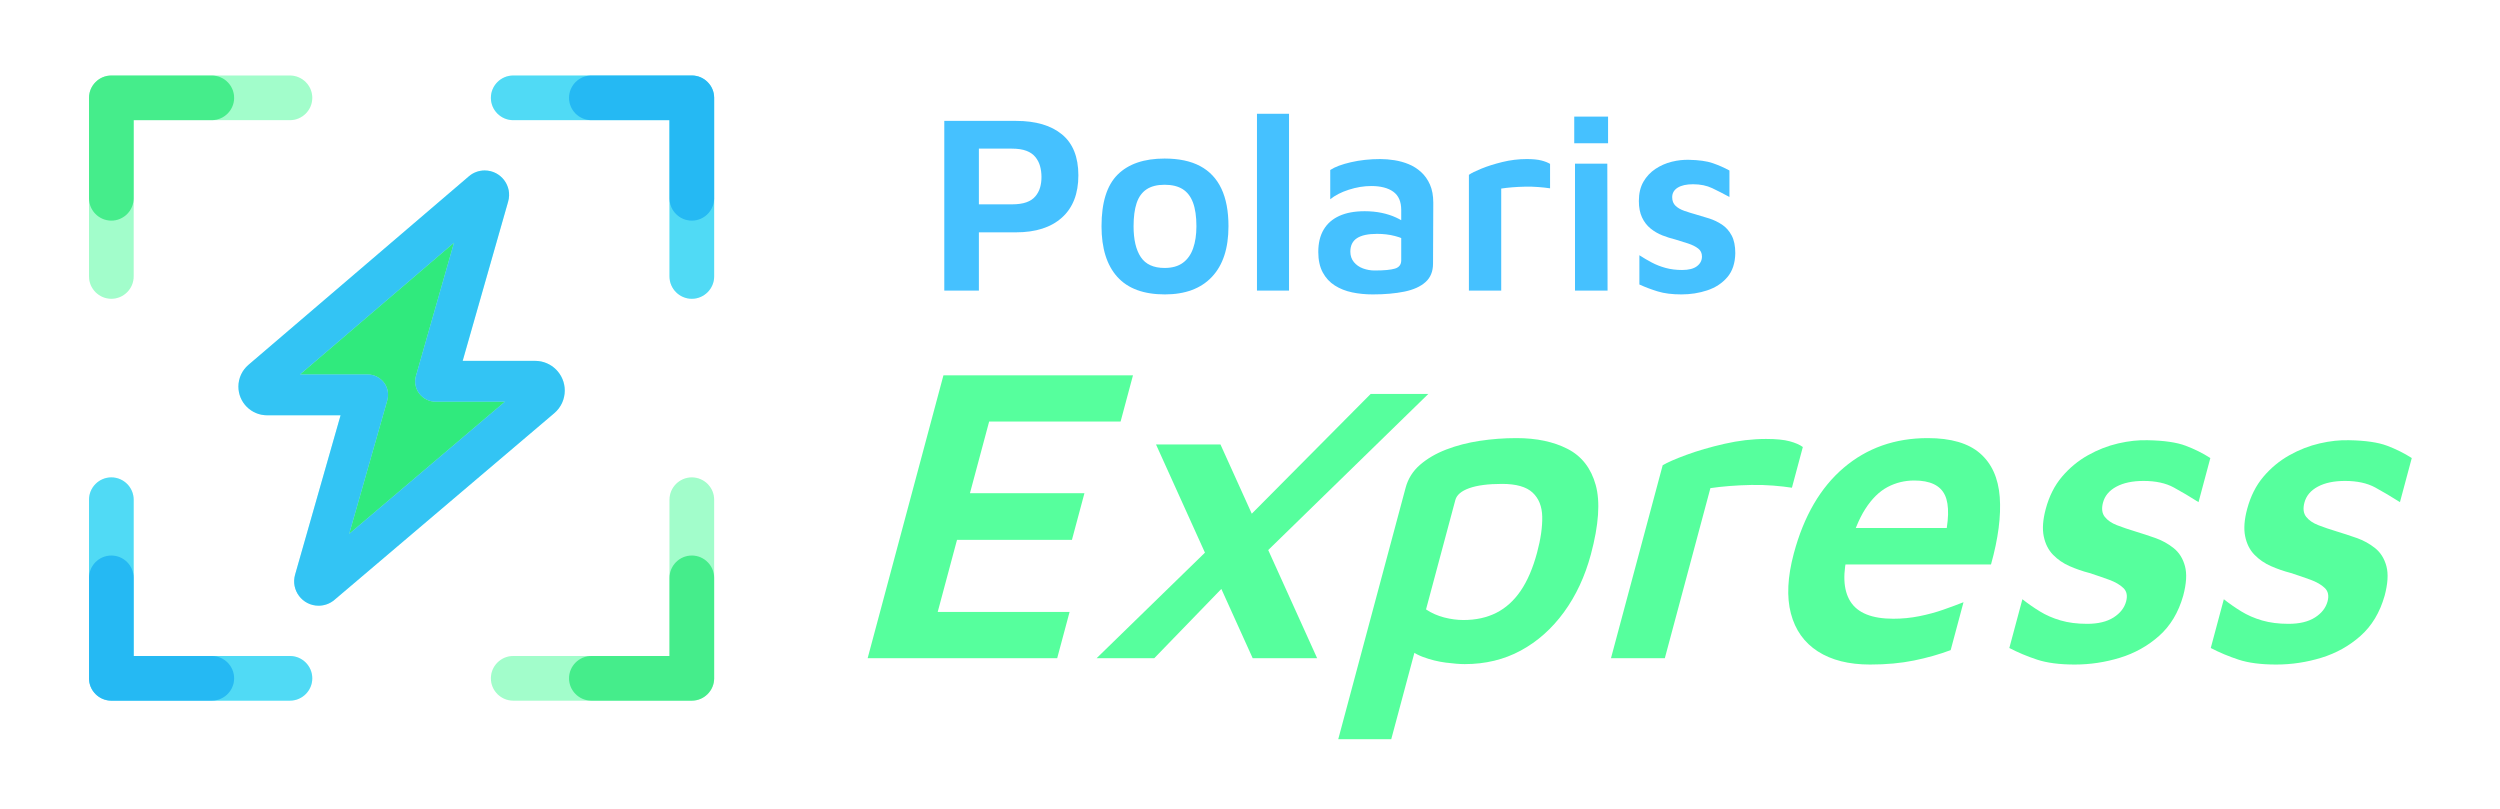
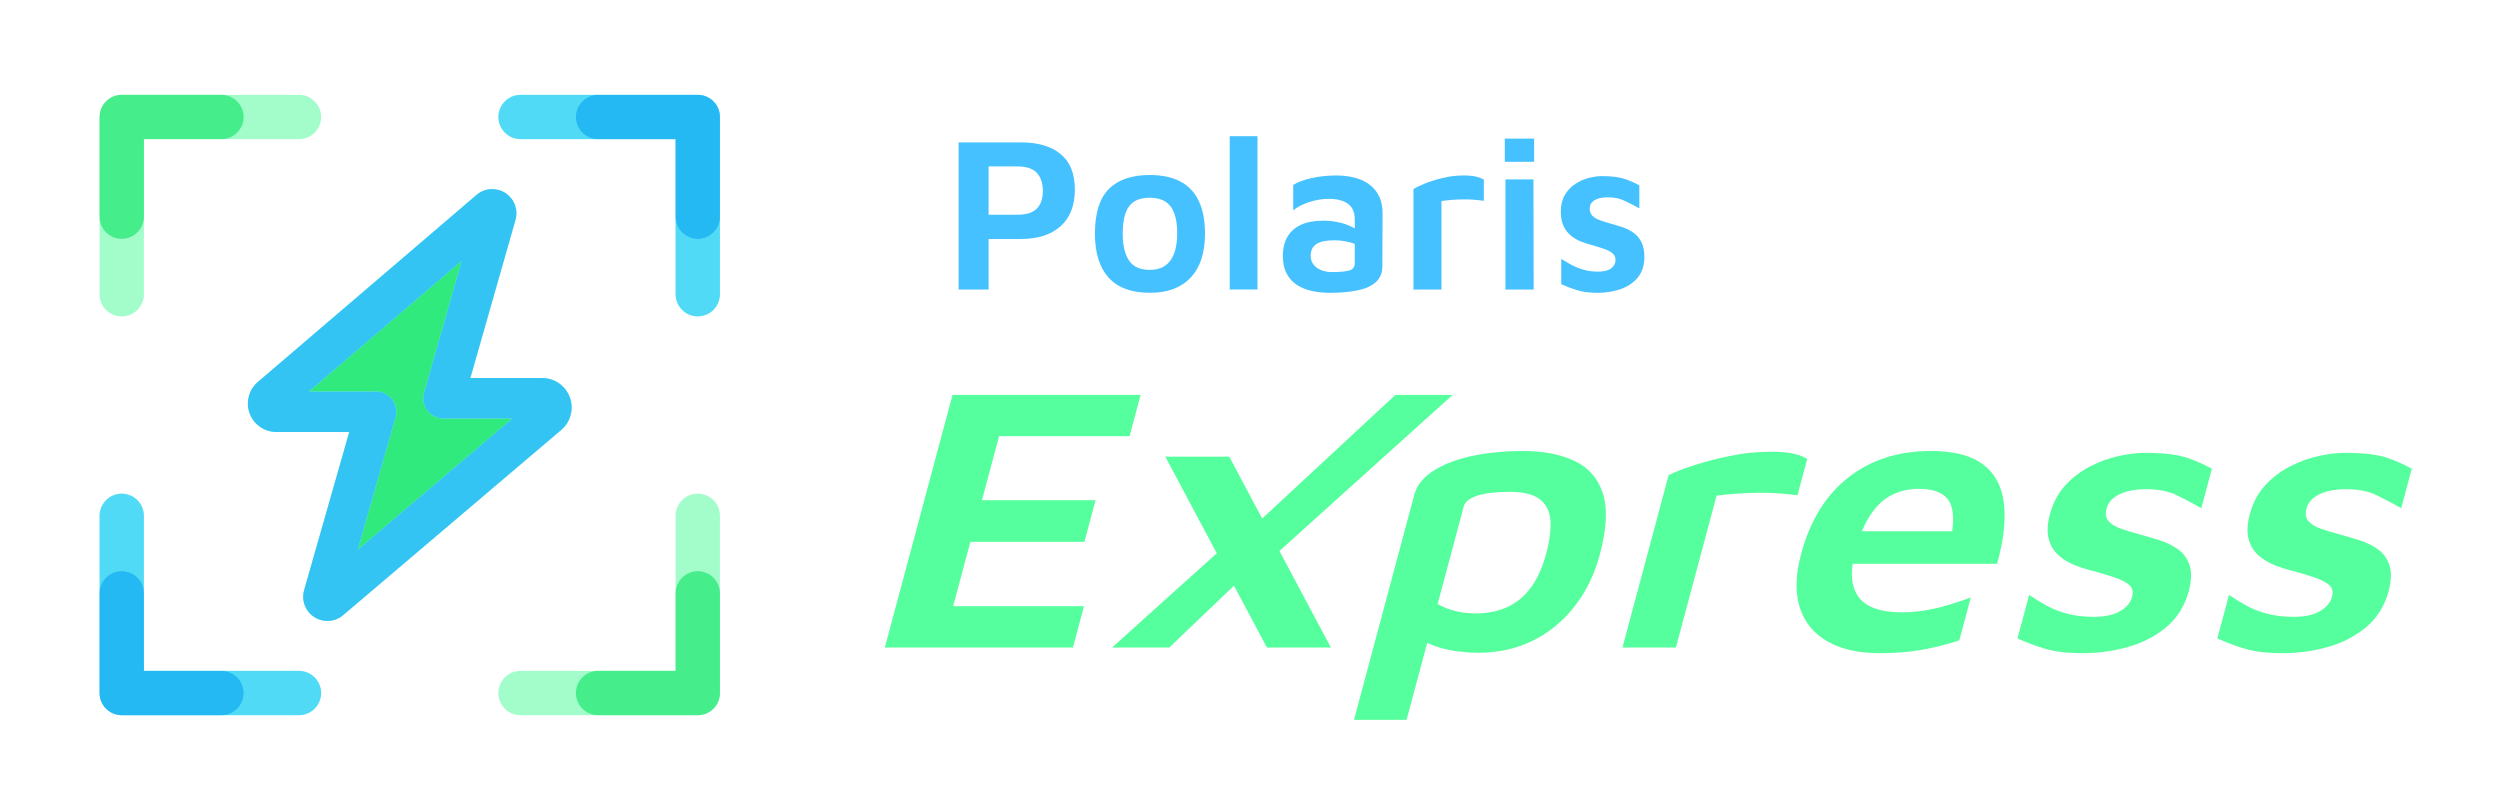
<svg xmlns="http://www.w3.org/2000/svg" width="100%" height="100%" viewBox="0 0 1700 550" version="1.1" xml:space="preserve" style="fill-rule:evenodd;clip-rule:evenodd;stroke-linejoin:round;stroke-miterlimit:2;">
  <g>
    <g>
      <g>
        <g id="Final-Edges">
          <g id="Full-Trans-Semi">
            <g>
-               <path d="M60.53,339.802c0,-8.35 6.832,-15.182 15.182,-15.182c8.35,-0 15.182,6.832 15.182,15.182l-0,106.272l106.272,0c8.35,0 15.182,6.832 15.182,15.182c0,8.35 -6.832,15.182 -15.182,15.182l-121.454,-0c-8.35,-0 -15.182,-6.832 -15.182,-15.182l0,-121.454Z" style="fill:#80fff7;" />
-               <path d="M470.438,51.348c8.35,0 15.182,6.832 15.182,15.182l-0,121.454c-0,8.35 -6.832,15.182 -15.182,15.182c-8.35,-0 -15.182,-6.832 -15.182,-15.182l0,-106.272l-106.272,-0c-8.35,-0 -15.182,-6.832 -15.182,-15.182c0,-8.35 6.832,-15.182 15.182,-15.182l121.454,0Z" style="fill:#80fff7;" />
+               <path d="M67.715,350.738c-0,-8.286 6.779,-15.066 15.065,-15.066c8.286,0 15.066,6.78 15.066,15.066l-0,105.459l105.459,-0c8.286,-0 15.065,6.779 15.065,15.065c0,8.286 -6.779,15.066 -15.065,15.066l-120.525,-0c-8.286,-0 -15.065,-6.78 -15.065,-15.066l-0,-120.524Z" style="fill:#80fff7;" />
+               <path d="M474.485,64.492c8.286,-0 15.066,6.779 15.066,15.065l-0,120.525c-0,8.286 -6.78,15.065 -15.066,15.065c-8.286,0 -15.065,-6.779 -15.065,-15.065l-0,-105.459l-105.459,-0c-8.286,-0 -15.066,-6.78 -15.066,-15.066c0,-8.286 6.78,-15.065 15.066,-15.065l120.524,-0Z" style="fill:#80fff7;" />
            </g>
            <g>
-               <path d="M455.256,339.802c0,-8.35 6.832,-15.182 15.182,-15.182c8.35,-0 15.182,6.832 15.182,15.182l-0,121.454c-0,8.35 -6.832,15.182 -15.182,15.182l-121.454,-0c-8.35,-0 -15.182,-6.832 -15.182,-15.182c0,-8.35 6.832,-15.182 15.182,-15.182l106.272,0l0,-106.272Z" style="fill:#ddffeb;" />
-               <path d="M197.166,51.348c8.35,0 15.182,6.832 15.182,15.182c0,8.35 -6.832,15.182 -15.182,15.182l-106.272,-0l-0,106.272c-0,8.35 -6.832,15.182 -15.182,15.182c-8.35,-0 -15.182,-6.832 -15.182,-15.182l0,-121.454c0,-8.35 6.832,-15.182 15.182,-15.182l121.454,0Z" style="fill:#ddffeb;" />
+               <path d="M459.42,350.738c-0,-8.286 6.779,-15.066 15.065,-15.066c8.286,0 15.066,6.78 15.066,15.066l-0,120.524c-0,8.286 -6.78,15.066 -15.066,15.066l-120.524,-0c-8.286,-0 -15.066,-6.78 -15.066,-15.066c0,-8.286 6.78,-15.065 15.066,-15.065l105.459,-0l-0,-105.459Z" style="fill:#ddffeb;" />
+               <path d="M203.305,64.492c8.286,-0 15.065,6.779 15.065,15.065c0,8.286 -6.779,15.066 -15.065,15.066l-105.459,-0l-0,105.459c-0,8.286 -6.78,15.065 -15.066,15.065c-8.286,0 -15.065,-6.779 -15.065,-15.065l-0,-120.525c-0,-8.286 6.779,-15.065 15.065,-15.065l120.525,-0Z" style="fill:#ddffeb;" />
            </g>
          </g>
        </g>
        <g>
-           <path d="M203.972,254.644l46.011,0c4.335,0 8.439,2.024 11.098,5.492c2.659,3.468 3.468,7.976 2.254,12.138l-25.895,90.75l105.894,-89.883l-47.109,0c-4.335,0 -8.439,-2.023 -11.098,-5.491c-2.659,-3.468 -3.468,-7.977 -2.254,-12.138l25.837,-90.461l-104.738,89.593Z" style="fill:#ddffeb;fill-rule:nonzero;" />
-           <path d="M329.577,115.919c11.04,-0 19.017,10.577 15.953,21.155l-30.924,108.322l49.248,0c11.156,0 20.173,9.017 20.173,20.173c-0,5.954 -2.601,11.561 -7.11,15.376l-149.535,126.992c-3.005,2.543 -6.82,3.93 -10.751,3.93c-11.04,0 -19.017,-10.578 -15.953,-21.156l30.924,-108.321l-49.941,-0c-10.81,-0 -19.538,-8.729 -19.538,-19.48c0,-5.722 2.486,-11.098 6.821,-14.797l149.882,-128.206c3.005,-2.601 6.82,-3.988 10.751,-3.988Zm-20.867,49.132l-104.738,89.593l46.011,0c4.335,0 8.439,2.024 11.098,5.492c2.659,3.468 3.468,7.976 2.254,12.138l-25.895,90.75l105.894,-89.883l-47.109,0c-4.335,0 -8.439,-2.023 -11.098,-5.491c-2.659,-3.468 -3.468,-7.977 -2.254,-12.138l25.837,-90.461Z" style="fill:#80fff7;fill-rule:nonzero;" />
+           <path d="M210.059,266.232l45.658,0c4.302,0 8.375,2.008 11.014,5.449c2.638,3.442 3.441,7.916 2.237,12.046l-25.698,90.055l105.084,-89.195l-46.749,0c-4.302,0 -8.374,-2.007 -11.013,-5.449c-2.638,-3.441 -3.441,-7.916 -2.237,-12.046l25.64,-89.768l-103.936,88.908Z" style="fill:#ddffeb;fill-rule:nonzero;" />
+           <path d="M334.702,128.568c10.956,-0 18.872,10.497 15.832,20.994l-30.688,107.492l48.871,0c11.07,0 20.018,8.949 20.018,20.019c0,5.908 -2.581,11.472 -7.055,15.258l-148.39,126.02c-2.983,2.524 -6.769,3.9 -10.669,3.9c-10.956,0 -18.872,-10.496 -15.832,-20.993l30.688,-107.493l-49.559,-0c-10.726,-0 -19.388,-8.661 -19.388,-19.33c0,-5.679 2.467,-11.014 6.769,-14.685l148.734,-127.224c2.983,-2.581 6.769,-3.958 10.669,-3.958Zm-20.707,48.756l-103.936,88.908l45.658,0c4.302,0 8.375,2.008 11.014,5.449c2.638,3.442 3.441,7.916 2.237,12.046l-25.698,90.055l105.084,-89.195l-46.749,0c-4.302,0 -8.374,-2.007 -11.013,-5.449c-2.638,-3.441 -3.441,-7.916 -2.237,-12.046l25.64,-89.768Z" style="fill:#80fff7;fill-rule:nonzero;" />
        </g>
      </g>
      <g>
        <g id="Final-Edges1" opacity="0.75">
          <g id="Full-Trans-Semi1" opacity="0.5">
            <g>
-               <path d="M60.53,339.802c0,-8.35 6.832,-15.182 15.182,-15.182c8.35,-0 15.182,6.832 15.182,15.182l-0,106.272l106.272,0c8.35,0 15.182,6.832 15.182,15.182c0,8.35 -6.832,15.182 -15.182,15.182l-121.454,-0c-8.35,-0 -15.182,-6.832 -15.182,-15.182l0,-121.454Z" style="fill:#009df1;" />
-               <path d="M470.438,51.348c8.35,0 15.182,6.832 15.182,15.182l-0,121.454c-0,8.35 -6.832,15.182 -15.182,15.182c-8.35,-0 -15.182,-6.832 -15.182,-15.182l0,-106.272l-106.272,-0c-8.35,-0 -15.182,-6.832 -15.182,-15.182c0,-8.35 6.832,-15.182 15.182,-15.182l121.454,0Z" style="fill:#009df1;" />
+               <path d="M67.715,350.738c-0,-8.286 6.779,-15.066 15.065,-15.066c8.286,0 15.066,6.78 15.066,15.066l-0,105.459l105.459,-0c8.286,-0 15.065,6.779 15.065,15.065c0,8.286 -6.779,15.066 -15.065,15.066l-120.525,-0c-8.286,-0 -15.065,-6.78 -15.065,-15.066l-0,-120.524Z" style="fill:#009df1;" />
+               <path d="M474.485,64.492c8.286,-0 15.066,6.779 15.066,15.065l-0,120.525c-0,8.286 -6.78,15.065 -15.066,15.065c-8.286,0 -15.065,-6.779 -15.065,-15.065l-0,-105.459l-105.459,-0c-8.286,-0 -15.066,-6.78 -15.066,-15.066c0,-8.286 6.78,-15.065 15.066,-15.065l120.524,-0Z" style="fill:#009df1;" />
            </g>
            <g opacity="0.8">
-               <path d="M455.256,339.802c0,-8.35 6.832,-15.182 15.182,-15.182c8.35,-0 15.182,6.832 15.182,15.182l-0,121.454c-0,8.35 -6.832,15.182 -15.182,15.182l-121.454,-0c-8.35,-0 -15.182,-6.832 -15.182,-15.182c0,-8.35 6.832,-15.182 15.182,-15.182l106.272,0l0,-106.272Z" style="fill:#19f780;" />
-               <path d="M197.166,51.348c8.35,0 15.182,6.832 15.182,15.182c0,8.35 -6.832,15.182 -15.182,15.182l-106.272,-0l-0,106.272c-0,8.35 -6.832,15.182 -15.182,15.182c-8.35,-0 -15.182,-6.832 -15.182,-15.182l0,-121.454c0,-8.35 6.832,-15.182 15.182,-15.182l121.454,0Z" style="fill:#19f780;" />
+               <path d="M459.42,350.738c-0,-8.286 6.779,-15.066 15.065,-15.066c8.286,0 15.066,6.78 15.066,15.066l-0,120.524c-0,8.286 -6.78,15.066 -15.066,15.066l-120.524,-0c-8.286,-0 -15.066,-6.78 -15.066,-15.066c0,-8.286 6.78,-15.065 15.066,-15.065l105.459,-0l-0,-105.459Z" style="fill:#19f780;" />
+               <path d="M203.305,64.492c8.286,-0 15.065,6.779 15.065,15.065c0,8.286 -6.779,15.066 -15.065,15.066l-105.459,-0l-0,105.459c-0,8.286 -6.78,15.065 -15.066,15.065c-8.286,0 -15.065,-6.779 -15.065,-15.065l-0,-120.525c-0,-8.286 6.779,-15.065 15.065,-15.065l120.525,-0Z" style="fill:#19f780;" />
            </g>
          </g>
          <g id="Mini-Opaque-Semi" opacity="0.9">
            <g>
-               <path d="M60.53,392.938c0,-8.35 6.832,-15.182 15.182,-15.182c8.35,0 15.182,6.832 15.182,15.182l-0,53.136l53.136,0c8.35,0 15.182,6.832 15.182,15.182c-0,8.35 -6.832,15.182 -15.182,15.182l-68.318,-0c-8.35,-0 -15.182,-6.832 -15.182,-15.182l0,-68.318Z" style="fill:#009df1;" />
-               <path d="M470.438,51.348c8.35,0 15.182,6.832 15.182,15.182l-0,68.318c-0,8.35 -6.832,15.182 -15.182,15.182c-8.35,-0 -15.182,-6.832 -15.182,-15.182l0,-53.136l-53.136,-0c-8.35,-0 -15.182,-6.832 -15.182,-15.182c0,-8.35 6.832,-15.182 15.182,-15.182l68.318,0Z" style="fill:#009df1;" />
+               <path d="M67.715,403.467c-0,-8.286 6.779,-15.065 15.065,-15.065c8.286,-0 15.066,6.779 15.066,15.065l-0,52.73l52.729,-0c8.286,-0 15.066,6.779 15.066,15.065c-0,8.286 -6.78,15.066 -15.066,15.066l-67.795,-0c-8.286,-0 -15.065,-6.78 -15.065,-15.066l-0,-67.795Z" style="fill:#009df1;" />
+               <path d="M474.485,64.492c8.286,-0 15.066,6.779 15.066,15.065l-0,67.795c-0,8.286 -6.78,15.066 -15.066,15.066c-8.286,-0 -15.065,-6.78 -15.065,-15.066l-0,-52.729l-52.73,-0c-8.286,-0 -15.065,-6.78 -15.065,-15.066c-0,-8.286 6.779,-15.065 15.065,-15.065l67.795,-0Z" style="fill:#009df1;" />
            </g>
            <g>
-               <path d="M455.256,392.938c0,-8.35 6.832,-15.182 15.182,-15.182c8.35,0 15.182,6.832 15.182,15.182l-0,68.318c-0,8.35 -6.832,15.182 -15.182,15.182l-68.318,-0c-8.35,-0 -15.182,-6.832 -15.182,-15.182c0,-8.35 6.832,-15.182 15.182,-15.182l53.136,0l0,-53.136Z" style="fill:#05e462;" />
-               <path d="M144.03,51.348c8.35,0 15.182,6.832 15.182,15.182c-0,8.35 -6.832,15.182 -15.182,15.182l-53.136,-0l-0,53.136c-0,8.35 -6.832,15.182 -15.182,15.182c-8.35,-0 -15.182,-6.832 -15.182,-15.182l0,-68.318c0,-8.35 6.832,-15.182 15.182,-15.182l68.318,0Z" style="fill:#05e462;" />
+               <path d="M459.42,403.467c-0,-8.286 6.779,-15.065 15.065,-15.065c8.286,-0 15.066,6.779 15.066,15.065l-0,67.795c-0,8.286 -6.78,15.066 -15.066,15.066l-67.795,-0c-8.286,-0 -15.065,-6.78 -15.065,-15.066c-0,-8.286 6.779,-15.065 15.065,-15.065l52.73,-0l-0,-52.73Z" style="fill:#05e462;" />
+               <path d="M150.575,64.492c8.286,-0 15.066,6.779 15.066,15.065c-0,8.286 -6.78,15.066 -15.066,15.066l-52.729,-0l-0,52.729c-0,8.286 -6.78,15.066 -15.066,15.066c-8.286,-0 -15.065,-6.78 -15.065,-15.066l-0,-67.795c-0,-8.286 6.779,-15.065 15.065,-15.065l67.795,-0Z" style="fill:#05e462;" />
            </g>
          </g>
        </g>
        <g>
-           <path d="M203.972,254.644l46.011,0c4.335,0 8.439,2.024 11.098,5.492c2.659,3.468 3.468,7.976 2.254,12.138l-25.895,90.75l105.894,-89.883l-47.109,0c-4.335,0 -8.439,-2.023 -11.098,-5.491c-2.659,-3.468 -3.468,-7.977 -2.254,-12.138l25.837,-90.461l-104.738,89.593Z" style="fill:#05e462;fill-opacity:0.8;fill-rule:nonzero;" />
-           <path d="M329.577,115.919c11.04,-0 19.017,10.577 15.953,21.155l-30.924,108.322l49.248,0c11.156,0 20.173,9.017 20.173,20.173c-0,5.954 -2.601,11.561 -7.11,15.376l-149.535,126.992c-3.005,2.543 -6.82,3.93 -10.751,3.93c-11.04,0 -19.017,-10.578 -15.953,-21.156l30.924,-108.321l-49.941,-0c-10.81,-0 -19.538,-8.729 -19.538,-19.48c0,-5.722 2.486,-11.098 6.821,-14.797l149.882,-128.206c3.005,-2.601 6.82,-3.988 10.751,-3.988Zm-20.867,49.132l-104.738,89.593l46.011,0c4.335,0 8.439,2.024 11.098,5.492c2.659,3.468 3.468,7.976 2.254,12.138l-25.895,90.75l105.894,-89.883l-47.109,0c-4.335,0 -8.439,-2.023 -11.098,-5.491c-2.659,-3.468 -3.468,-7.977 -2.254,-12.138l25.837,-90.461Z" style="fill:#009df1;fill-opacity:0.6;fill-rule:nonzero;" />
+           <path d="M210.059,266.232l45.658,0c4.302,0 8.375,2.008 11.014,5.449c2.638,3.442 3.441,7.916 2.237,12.046l-25.698,90.055l105.084,-89.195l-46.749,0c-4.302,0 -8.374,-2.007 -11.013,-5.449c-2.638,-3.441 -3.441,-7.916 -2.237,-12.046l25.64,-89.768l-103.936,88.908Z" style="fill:#05e462;fill-opacity:0.8;fill-rule:nonzero;" />
+           <path d="M334.702,128.568c10.956,-0 18.872,10.497 15.832,20.994l-30.688,107.492l48.871,0c11.07,0 20.018,8.949 20.018,20.019c0,5.908 -2.581,11.472 -7.055,15.258l-148.39,126.02c-2.983,2.524 -6.769,3.9 -10.669,3.9c-10.956,0 -18.872,-10.496 -15.832,-20.993l30.688,-107.493l-49.559,-0c-10.726,-0 -19.388,-8.661 -19.388,-19.33c0,-5.679 2.467,-11.014 6.769,-14.685l148.734,-127.224c2.983,-2.581 6.769,-3.958 10.669,-3.958Zm-20.707,48.756l-103.936,88.908l45.658,0c4.302,0 8.375,2.008 11.014,5.449c2.638,3.442 3.441,7.916 2.237,12.046l-25.698,90.055l105.084,-89.195l-46.749,0c-4.302,0 -8.374,-2.007 -11.013,-5.449c-2.638,-3.441 -3.441,-7.916 -2.237,-12.046l25.64,-89.768Z" style="fill:#009df1;fill-opacity:0.6;fill-rule:nonzero;" />
        </g>
      </g>
    </g>
    <g id="Final-Text" opacity="0.9">
      <g>
-         <path d="M590,447.561l51.534,-192.326l128.89,0l-8.422,31.43l-89.387,-0l-13.057,48.73l77.853,0l-8.499,31.718l-78.141,0l-13.135,49.019l89.676,-0l-8.422,31.429l-128.89,0Z" style="fill:#44ff92;fill-rule:nonzero;" />
-         <path d="M842.724,387.874l-57.803,59.687l-39.215,0l85.842,-83.62l11.176,23.933Zm52.922,59.687l-43.829,0l-65.729,-145.326l43.828,0l65.73,145.326Zm-58.099,-84.485l94.509,-95.207l39.215,-0l-123.068,120.005l-10.656,-24.798Z" style="fill:#44ff92;fill-rule:nonzero;" />
-         <path d="M996.061,451.598c-3.268,0 -7.551,-0.336 -12.849,-1.009c-5.298,-0.673 -10.525,-1.97 -15.681,-3.893c-5.156,-1.922 -9.263,-4.709 -12.321,-8.362l11.242,-11.822l-20.397,76.123l-36.044,0l45.817,-170.988c1.648,-6.152 4.913,-11.342 9.795,-15.571c4.881,-4.229 10.806,-7.689 17.775,-10.38c6.969,-2.692 14.561,-4.662 22.777,-5.912c8.216,-1.249 16.554,-1.874 25.012,-1.874c13.648,0 25.246,2.451 34.793,7.353c9.548,4.902 15.913,13.072 19.096,24.509c3.183,11.438 2.096,27.153 -3.261,47.145c-4.018,14.994 -10.128,28.113 -18.332,39.359c-8.203,11.245 -17.983,19.944 -29.339,26.095c-11.356,6.151 -24.05,9.227 -38.083,9.227Zm-0.903,-29.988c8.458,0 15.912,-1.634 22.363,-4.902c6.45,-3.268 11.97,-8.266 16.56,-14.994c4.59,-6.728 8.302,-15.378 11.135,-25.951c2.472,-9.227 3.639,-17.348 3.501,-24.365c-0.139,-7.016 -2.323,-12.495 -6.553,-16.435c-4.231,-3.941 -11.152,-5.911 -20.763,-5.911c-9.42,-0 -16.838,0.961 -22.255,2.883c-5.417,1.922 -8.589,4.613 -9.516,8.074l-19.933,74.393c3.751,2.499 7.876,4.325 12.372,5.478c4.497,1.154 8.86,1.73 13.089,1.73Z" style="fill:#44ff92;fill-rule:nonzero;" />
-         <path d="M1095.47,447.561l35.154,-131.197c3.206,-1.922 8.595,-4.277 16.166,-7.064c7.571,-2.787 16.17,-5.286 25.797,-7.497c9.627,-2.211 19.054,-3.316 28.281,-3.316c6.921,-0 12.306,0.529 16.155,1.586c3.85,1.057 6.818,2.355 8.905,3.892l-7.417,27.682c-3.69,-0.577 -7.935,-1.058 -12.733,-1.442c-4.799,-0.385 -9.759,-0.529 -14.878,-0.433c-5.12,0.096 -10.087,0.337 -14.899,0.721c-4.813,0.385 -9.123,0.865 -12.93,1.442l-30.982,115.626l-36.619,0Z" style="fill:#44ff92;fill-rule:nonzero;" />
-         <path d="M1271.64,451.886c-14.417,0 -26.258,-2.979 -35.522,-8.938c-9.265,-5.959 -15.37,-14.562 -18.316,-25.807c-2.946,-11.246 -2.281,-24.846 1.994,-40.801c6.799,-25.374 18.105,-44.79 33.917,-58.246c15.812,-13.456 34.868,-20.184 57.166,-20.184c15.763,0 27.619,3.46 35.569,10.381c7.949,6.92 12.409,16.82 13.379,29.699c0.971,12.88 -1.01,28.162 -5.941,45.847l-112.454,0l4.049,-24.798l85.927,0l-9.702,10.381c3.685,-15.186 3.965,-26.095 0.84,-32.727c-3.125,-6.632 -10.07,-9.948 -20.835,-9.948c-6.535,-0 -12.605,1.49 -18.21,4.469c-5.604,2.98 -10.63,7.93 -15.08,14.85c-4.449,6.92 -8.296,16.436 -11.541,28.546c-4.018,14.994 -3.575,26.432 1.33,34.313c4.905,7.881 14.662,11.822 29.271,11.822c5.959,0 11.833,-0.577 17.62,-1.73c5.788,-1.153 11.281,-2.643 16.48,-4.469c5.199,-1.826 9.735,-3.508 13.607,-5.046l-8.731,32.583c-7.693,2.883 -16.013,5.238 -24.96,7.064c-8.948,1.826 -18.9,2.739 -29.857,2.739Z" style="fill:#44ff92;fill-rule:nonzero;" />
-         <path d="M1410.91,451.886c-10.38,0 -18.926,-1.105 -25.639,-3.316c-6.712,-2.21 -13.02,-4.853 -18.924,-7.929l8.885,-33.16c3.649,2.884 7.576,5.623 11.783,8.218c4.206,2.595 8.939,4.662 14.197,6.2c5.259,1.537 11.253,2.306 17.981,2.306c7.497,0 13.506,-1.441 18.027,-4.325c4.521,-2.883 7.374,-6.536 8.558,-10.957c1.031,-3.845 0.4,-6.872 -1.891,-9.083c-2.291,-2.21 -5.537,-4.085 -9.739,-5.623c-4.201,-1.537 -8.691,-3.075 -13.469,-4.613c-4.497,-1.153 -8.939,-2.691 -13.325,-4.614c-4.387,-1.922 -8.161,-4.517 -11.322,-7.785c-3.162,-3.268 -5.261,-7.449 -6.299,-12.543c-1.038,-5.094 -0.578,-11.293 1.379,-18.598c2.318,-8.65 6.005,-15.955 11.062,-21.914c5.057,-5.959 10.923,-10.813 17.598,-14.562c6.675,-3.748 13.548,-6.439 20.618,-8.073c7.069,-1.634 13.75,-2.355 20.042,-2.163c11.098,0.192 19.702,1.442 25.812,3.748c6.11,2.307 11.707,5.095 16.79,8.362l-8.035,29.988c-5.749,-3.652 -11.349,-6.968 -16.798,-9.948c-5.449,-2.979 -12.306,-4.469 -20.572,-4.469c-7.497,0 -13.66,1.298 -18.488,3.893c-4.829,2.595 -7.861,6.199 -9.097,10.813c-1.082,4.037 -0.695,7.256 1.16,9.659c1.855,2.403 4.656,4.325 8.403,5.767c3.747,1.442 7.842,2.836 12.288,4.181c4.445,1.346 8.996,2.836 13.652,4.469c4.656,1.634 8.844,3.941 12.563,6.921c3.719,2.979 6.277,7.064 7.673,12.254c1.397,5.191 0.988,11.919 -1.227,20.185c-3.231,11.341 -8.693,20.424 -16.384,27.248c-7.692,6.824 -16.563,11.774 -26.614,14.85c-10.051,3.076 -20.267,4.613 -30.648,4.613Z" style="fill:#44ff92;fill-rule:nonzero;" />
-         <path d="M1547.88,451.886c-10.38,0 -18.927,-1.105 -25.639,-3.316c-6.712,-2.21 -13.02,-4.853 -18.924,-7.929l8.885,-33.16c3.648,2.884 7.576,5.623 11.782,8.218c4.207,2.595 8.94,4.662 14.198,6.2c5.259,1.537 11.252,2.306 17.98,2.306c7.497,0 13.506,-1.441 18.028,-4.325c4.521,-2.883 7.374,-6.536 8.558,-10.957c1.03,-3.845 0.4,-6.872 -1.891,-9.083c-2.291,-2.21 -5.538,-4.085 -9.739,-5.623c-4.201,-1.537 -8.691,-3.075 -13.469,-4.613c-4.497,-1.153 -8.939,-2.691 -13.326,-4.614c-4.386,-1.922 -8.16,-4.517 -11.322,-7.785c-3.161,-3.268 -5.26,-7.449 -6.298,-12.543c-1.038,-5.094 -0.579,-11.293 1.379,-18.598c2.318,-8.65 6.005,-15.955 11.062,-21.914c5.057,-5.959 10.923,-10.813 17.598,-14.562c6.675,-3.748 13.548,-6.439 20.617,-8.073c7.07,-1.634 13.751,-2.355 20.043,-2.163c11.098,0.192 19.702,1.442 25.812,3.748c6.11,2.307 11.707,5.095 16.79,8.362l-8.035,29.988c-5.75,-3.652 -11.349,-6.968 -16.798,-9.948c-5.449,-2.979 -12.307,-4.469 -20.572,-4.469c-7.497,0 -13.66,1.298 -18.488,3.893c-4.829,2.595 -7.861,6.199 -9.097,10.813c-1.082,4.037 -0.695,7.256 1.16,9.659c1.855,2.403 4.656,4.325 8.403,5.767c3.746,1.442 7.842,2.836 12.288,4.181c4.445,1.346 8.995,2.836 13.652,4.469c4.656,1.634 8.844,3.941 12.563,6.921c3.719,2.979 6.277,7.064 7.673,12.254c1.397,5.191 0.988,11.919 -1.227,20.185c-3.231,11.341 -8.693,20.424 -16.384,27.248c-7.692,6.824 -16.563,11.774 -26.614,14.85c-10.051,3.076 -20.267,4.613 -30.648,4.613Z" style="fill:#44ff92;fill-rule:nonzero;" />
+         <path d="M601.687,440.306l46.024,-171.763l127.9,-0l-7.521,28.069l-88.7,-0l-11.662,43.52l77.255,0l-7.59,28.327l-77.541,-0l-11.73,43.778l88.986,-0l-7.521,28.069l-127.9,-0Z" style="fill:#44ff92;fill-rule:nonzero;" />
+         <path d="M850.883,387l-55.772,53.306l-38.914,-0l82.959,-74.68l11.727,21.374Zm54.101,53.306l-43.491,-0l-69.089,-129.788l43.492,-0l69.088,129.788Zm-59.899,-75.452l103.773,-96.311l38.913,-0l-131.452,118.457l-11.234,-22.146Z" style="fill:#44ff92;fill-rule:nonzero;" />
+         <path d="M1004.74,443.911c-3.243,0 -7.502,-0.3 -12.778,-0.901c-5.275,-0.601 -10.497,-1.76 -15.664,-3.477c-5.167,-1.716 -9.316,-4.206 -12.448,-7.468l10.84,-10.558l-18.216,67.985l-35.766,-0l40.918,-152.708c1.472,-5.493 4.574,-10.129 9.305,-13.905c4.732,-3.777 10.52,-6.868 17.363,-9.271c6.844,-2.404 14.325,-4.163 22.445,-5.279c8.12,-1.116 16.376,-1.674 24.77,-1.674c13.543,0 25.117,2.189 34.722,6.567c9.604,4.377 16.138,11.674 19.6,21.889c3.462,10.214 2.802,24.249 -1.983,42.103c-3.588,13.391 -9.302,25.108 -17.144,35.151c-7.841,10.044 -17.314,17.812 -28.419,23.306c-11.105,5.493 -23.62,8.24 -37.545,8.24Zm-1.694,-26.781c8.393,-0 15.746,-1.46 22.06,-4.378c6.314,-2.919 11.659,-7.382 16.035,-13.391c4.376,-6.009 7.829,-13.734 10.359,-23.177c2.208,-8.24 3.15,-15.493 2.826,-21.76c-0.324,-6.266 -2.637,-11.159 -6.94,-14.678c-4.302,-3.52 -11.223,-5.279 -20.76,-5.279c-9.347,-0 -16.683,0.858 -22.007,2.575c-5.324,1.717 -8.4,4.12 -9.228,7.21l-17.803,66.44c3.79,2.231 7.931,3.862 12.424,4.892c4.492,1.03 8.837,1.546 13.034,1.546Z" style="fill:#44ff92;fill-rule:nonzero;" />
+         <path d="M1103.27,440.306l31.395,-117.17c3.131,-1.717 8.415,-3.82 15.854,-6.309c7.439,-2.489 15.906,-4.721 25.4,-6.696c9.494,-1.974 18.82,-2.961 27.976,-2.961c6.867,0 12.224,0.472 16.073,1.416c3.848,0.945 6.828,2.103 8.94,3.477l-6.625,24.721c-3.677,-0.515 -7.901,-0.944 -12.673,-1.287c-4.773,-0.344 -9.698,-0.472 -14.776,-0.386c-5.078,0.085 -9.999,0.3 -14.765,0.643c-4.765,0.344 -9.029,0.773 -12.791,1.288l-27.67,103.264l-36.338,-0Z" style="fill:#44ff92;fill-rule:nonzero;" />
+         <path d="M1278.21,444.169c-14.306,-0 -26.135,-2.661 -35.487,-7.983c-9.351,-5.322 -15.638,-13.005 -18.86,-23.048c-3.223,-10.043 -2.925,-22.189 0.893,-36.439c6.072,-22.661 16.775,-40 32.108,-52.018c15.333,-12.017 34.063,-18.026 56.19,-18.026c15.642,0 27.499,3.09 35.571,9.271c8.072,6.18 12.761,15.021 14.067,26.524c1.305,11.502 -0.254,25.151 -4.677,40.945l-111.59,-0l3.359,-22.147l85.266,0l-9.351,9.271c3.253,-13.562 3.24,-23.305 -0.037,-29.228c-3.277,-5.923 -10.257,-8.884 -20.939,-8.884c-6.485,-0 -12.469,1.33 -17.951,3.991c-5.482,2.661 -10.338,7.082 -14.57,13.262c-4.231,6.181 -7.795,14.679 -10.693,25.494c-3.588,13.391 -2.844,23.606 2.232,30.645c5.077,7.039 14.863,10.558 29.361,10.558c5.913,-0 11.726,-0.515 17.438,-1.545c5.713,-1.03 11.124,-2.361 16.235,-3.992c5.11,-1.631 9.566,-3.133 13.368,-4.506l-7.797,29.099c-7.558,2.575 -15.751,4.678 -24.581,6.309c-8.83,1.631 -18.682,2.447 -29.555,2.447Z" style="fill:#44ff92;fill-rule:nonzero;" />
+         <path d="M1416.41,444.169c-10.301,-0 -18.811,-0.987 -25.531,-2.962c-6.719,-1.974 -13.049,-4.335 -18.99,-7.081l7.935,-29.615c3.698,2.575 7.668,5.022 11.911,7.339c4.243,2.318 8.995,4.164 14.254,5.537c5.259,1.373 11.227,2.06 17.903,2.06c7.439,0 13.364,-1.287 17.774,-3.863c4.409,-2.575 7.143,-5.837 8.201,-9.785c0.92,-3.434 0.214,-6.138 -2.118,-8.112c-2.332,-1.974 -5.604,-3.648 -9.814,-5.022c-4.21,-1.373 -8.706,-2.746 -13.488,-4.12c-4.493,-1.03 -8.942,-2.403 -13.346,-4.12c-4.404,-1.717 -8.218,-4.034 -11.442,-6.953c-3.224,-2.919 -5.418,-6.653 -6.584,-11.202c-1.165,-4.549 -0.874,-10.086 0.874,-16.61c2.07,-7.725 5.535,-14.249 10.395,-19.571c4.859,-5.322 10.551,-9.657 17.076,-13.005c6.524,-3.347 13.272,-5.751 20.244,-7.21c6.972,-1.459 13.582,-2.103 19.831,-1.931c11.018,0.171 19.589,1.287 25.713,3.347c6.124,2.06 11.752,4.55 16.884,7.468l-7.177,26.782c-5.802,-3.262 -11.446,-6.223 -16.933,-8.884c-5.486,-2.661 -12.331,-3.992 -20.533,-3.992c-7.439,0 -13.52,1.159 -18.242,3.477c-4.722,2.317 -7.636,5.536 -8.74,9.656c-0.966,3.606 -0.496,6.481 1.409,8.627c1.904,2.146 4.735,3.863 8.491,5.151c3.756,1.287 7.858,2.532 12.304,3.734c4.447,1.201 9.003,2.532 13.667,3.991c4.664,1.459 8.88,3.519 12.65,6.18c3.77,2.661 6.416,6.31 7.94,10.945c1.524,4.635 1.297,10.644 -0.681,18.026c-2.905,10.129 -8.083,18.241 -15.534,24.335c-7.451,6.095 -16.122,10.516 -26.014,13.262c-9.892,2.747 -19.989,4.121 -30.289,4.121Z" style="fill:#44ff92;fill-rule:nonzero;" />
+         <path d="M1552.32,444.169c-10.301,-0 -18.811,-0.987 -25.53,-2.962c-6.72,-1.974 -13.05,-4.335 -18.99,-7.081l7.935,-29.615c3.697,2.575 7.667,5.022 11.911,7.339c4.243,2.318 8.994,4.164 14.253,5.537c5.259,1.373 11.227,2.06 17.903,2.06c7.44,0 13.364,-1.287 17.774,-3.863c4.41,-2.575 7.144,-5.837 8.202,-9.785c0.92,-3.434 0.213,-6.138 -2.119,-8.112c-2.332,-1.974 -5.603,-3.648 -9.813,-5.022c-4.21,-1.373 -8.707,-2.746 -13.489,-4.12c-4.493,-1.03 -8.941,-2.403 -13.345,-4.12c-4.405,-1.717 -8.219,-4.034 -11.442,-6.953c-3.224,-2.919 -5.419,-6.653 -6.584,-11.202c-1.166,-4.549 -0.874,-10.086 0.874,-16.61c2.07,-7.725 5.535,-14.249 10.394,-19.571c4.86,-5.322 10.552,-9.657 17.076,-13.005c6.524,-3.347 13.272,-5.751 20.244,-7.21c6.972,-1.459 13.583,-2.103 19.832,-1.931c11.017,0.171 19.588,1.287 25.713,3.347c6.124,2.06 11.752,4.55 16.883,7.468l-7.176,26.782c-5.802,-3.262 -11.447,-6.223 -16.933,-8.884c-5.487,-2.661 -12.331,-3.992 -20.534,-3.992c-7.439,0 -13.52,1.159 -18.242,3.477c-4.722,2.317 -7.635,5.536 -8.739,9.656c-0.966,3.606 -0.497,6.481 1.408,8.627c1.905,2.146 4.735,3.863 8.491,5.151c3.757,1.287 7.858,2.532 12.305,3.734c4.447,1.201 9.002,2.532 13.666,3.991c4.664,1.459 8.881,3.519 12.65,6.18c3.77,2.661 6.417,6.31 7.941,10.945c1.524,4.635 1.297,10.644 -0.681,18.026c-2.905,10.129 -8.083,18.241 -15.534,24.335c-7.451,6.095 -16.123,10.516 -26.015,13.262c-9.892,2.747 -19.988,4.121 -30.289,4.121Z" style="fill:#44ff92;fill-rule:nonzero;" />
      </g>
-       <g>
-         <path d="M665.643,157.986l0,39.619l-23.529,-0l0,-115.396l48.788,0c13.379,0 23.789,3.057 31.228,9.169c7.439,6.113 11.159,15.398 11.159,27.855c-0,12.456 -3.72,22.029 -11.159,28.719c-7.439,6.689 -17.849,10.034 -31.228,10.034l-25.259,0Zm0,-19.031l22.318,0c4.037,0 7.353,-0.461 9.948,-1.384c2.595,-0.922 4.642,-2.278 6.142,-4.065c1.499,-1.788 2.566,-3.778 3.2,-5.969c0.635,-2.192 0.952,-4.556 0.952,-7.093c-0,-2.653 -0.317,-5.133 -0.952,-7.44c-0.634,-2.306 -1.701,-4.383 -3.2,-6.228c-1.5,-1.845 -3.547,-3.258 -6.142,-4.239c-2.595,-0.98 -5.911,-1.47 -9.948,-1.47l-22.318,-0l0,37.888Z" style="fill:#31baff;fill-rule:nonzero;" />
-         <path d="M792.111,200.2c-14.417,-0 -25.201,-3.979 -32.352,-11.938c-7.151,-7.958 -10.726,-19.434 -10.726,-34.428c-0,-16.147 3.662,-27.854 10.986,-35.12c7.324,-7.267 17.963,-10.9 31.919,-10.9c9.689,0 17.734,1.701 24.135,5.104c6.401,3.402 11.216,8.506 14.446,15.311c3.229,6.805 4.844,15.34 4.844,25.605c0,14.994 -3.748,26.47 -11.245,34.428c-7.497,7.959 -18.166,11.938 -32.007,11.938Zm-0.173,-17.993c5.075,0 9.199,-1.153 12.37,-3.46c3.172,-2.307 5.508,-5.594 7.007,-9.861c1.5,-4.268 2.249,-9.285 2.249,-15.052c0,-6.574 -0.778,-11.938 -2.335,-16.09c-1.557,-4.152 -3.922,-7.208 -7.094,-9.169c-3.171,-1.961 -7.237,-2.941 -12.197,-2.941c-5.075,-0 -9.169,1.038 -12.283,3.114c-3.114,2.076 -5.363,5.19 -6.747,9.342c-1.384,4.152 -2.077,9.4 -2.077,15.744c0,9.112 1.644,16.118 4.931,21.02c3.287,4.902 8.679,7.353 16.176,7.353Z" style="fill:#31baff;fill-rule:nonzero;" />
-         <rect x="854.74" y="77.365" width="21.799" height="120.24" style="fill:#31baff;fill-rule:nonzero;" />
-         <path d="M933.458,200.2c-4.96,-0 -9.631,-0.462 -14.014,-1.384c-4.382,-0.923 -8.304,-2.48 -11.764,-4.671c-3.46,-2.192 -6.199,-5.162 -8.218,-8.91c-2.018,-3.749 -3.027,-8.391 -3.027,-13.927c-0,-5.998 1.211,-11.044 3.633,-15.138c2.422,-4.095 5.968,-7.209 10.64,-9.343c4.671,-2.134 10.409,-3.2 17.214,-3.2c4.152,-0 8.016,0.374 11.591,1.124c3.576,0.75 6.805,1.788 9.689,3.114c2.883,1.327 5.248,2.739 7.093,4.239l1.557,12.283c-2.422,-1.614 -5.507,-2.912 -9.256,-3.892c-3.748,-0.981 -7.814,-1.471 -12.197,-1.471c-6.113,0 -10.669,0.981 -13.667,2.941c-2.999,1.961 -4.499,5.017 -4.499,9.17c0,2.768 0.808,5.132 2.423,7.093c1.614,1.961 3.69,3.402 6.228,4.325c2.537,0.923 5.19,1.384 7.958,1.384c6.344,0 10.928,-0.432 13.754,-1.297c2.826,-0.865 4.239,-2.74 4.239,-5.623l-0,-34.256c-0,-5.651 -1.788,-9.774 -5.363,-12.37c-3.576,-2.595 -8.593,-3.892 -15.052,-3.892c-4.96,-0 -10.034,0.836 -15.225,2.508c-5.19,1.673 -9.4,3.835 -12.629,6.488l-0,-19.896c3.114,-2.076 7.785,-3.835 14.013,-5.276c6.229,-1.442 12.918,-2.163 20.069,-2.163c2.999,0 6.171,0.26 9.516,0.779c3.344,0.519 6.574,1.413 9.688,2.681c3.114,1.269 5.94,3.057 8.477,5.363c2.538,2.307 4.556,5.162 6.056,8.564c1.499,3.403 2.249,7.526 2.249,12.37l-0.173,41.349c-0,5.305 -1.702,9.486 -5.104,12.543c-3.402,3.056 -8.189,5.219 -14.36,6.488c-6.17,1.268 -13.35,1.903 -21.539,1.903Z" style="fill:#31baff;fill-rule:nonzero;" />
-         <path d="M998.855,197.605l-0,-78.718c1.614,-1.154 4.469,-2.567 8.564,-4.239c4.094,-1.673 8.852,-3.172 14.273,-4.498c5.42,-1.327 10.899,-1.99 16.435,-1.99c4.152,0 7.468,0.317 9.948,0.952c2.48,0.634 4.469,1.413 5.969,2.335l-0,16.609c-2.307,-0.346 -4.931,-0.634 -7.872,-0.865c-2.941,-0.231 -5.94,-0.317 -8.996,-0.26c-3.057,0.058 -5.998,0.202 -8.824,0.433c-2.825,0.231 -5.334,0.519 -7.525,0.865l-0,69.376l-21.972,-0Z" style="fill:#31baff;fill-rule:nonzero;" />
-         <path d="M1071,197.605l-0,-86.331l21.971,0l0.173,86.331l-22.144,-0Zm-0.519,-100.171l-0,-18.166l23.009,-0l0,18.166l-23.009,-0Z" style="fill:#31baff;fill-rule:nonzero;" />
-         <path d="M1143.32,200.2c-6.228,-0 -11.533,-0.663 -15.916,-1.99c-4.383,-1.326 -8.593,-2.912 -12.63,-4.757l0,-19.896c2.653,1.73 5.45,3.373 8.391,4.93c2.941,1.557 6.113,2.797 9.516,3.72c3.402,0.923 7.122,1.384 11.158,1.384c4.499,0 7.872,-0.865 10.121,-2.595c2.249,-1.73 3.374,-3.921 3.374,-6.574c0,-2.307 -0.865,-4.124 -2.595,-5.45c-1.73,-1.326 -3.979,-2.451 -6.747,-3.374c-2.768,-0.922 -5.71,-1.845 -8.824,-2.768c-2.883,-0.692 -5.795,-1.614 -8.737,-2.768c-2.941,-1.153 -5.622,-2.71 -8.044,-4.671c-2.422,-1.961 -4.354,-4.469 -5.796,-7.526c-1.442,-3.056 -2.163,-6.776 -2.163,-11.159c0,-5.19 1.038,-9.573 3.114,-13.148c2.077,-3.576 4.816,-6.488 8.218,-8.737c3.403,-2.249 7.094,-3.864 11.073,-4.844c3.979,-0.981 7.872,-1.413 11.678,-1.298c6.689,0.115 12.052,0.865 16.089,2.249c4.037,1.384 7.843,3.057 11.419,5.017l-0,17.993c-4.037,-2.191 -7.93,-4.181 -11.678,-5.969c-3.749,-1.787 -8.103,-2.681 -13.062,-2.681c-4.498,-0 -7.987,0.778 -10.467,2.335c-2.48,1.557 -3.72,3.72 -3.72,6.488c0,2.422 0.75,4.354 2.249,5.796c1.5,1.442 3.489,2.595 5.969,3.46c2.48,0.865 5.161,1.701 8.045,2.509c2.883,0.807 5.853,1.701 8.91,2.681c3.056,0.981 5.94,2.365 8.65,4.152c2.711,1.788 4.902,4.239 6.574,7.353c1.673,3.114 2.509,7.151 2.509,12.111c-0.115,6.805 -1.932,12.254 -5.45,16.349c-3.518,4.094 -8.045,7.064 -13.581,8.91c-5.536,1.845 -11.418,2.768 -17.647,2.768Z" style="fill:#31baff;fill-rule:nonzero;" />
-       </g>
+       <path d="M672.251,162.509l-0,34.35l-20.4,0l-0,-100.05l42.3,0c11.6,0 20.625,2.65 27.075,7.95c6.45,5.3 9.675,13.35 9.675,24.15c-0,10.8 -3.225,19.1 -9.675,24.9c-6.45,5.8 -15.475,8.7 -27.075,8.7l-21.9,0Zm-0,-16.5l19.35,0c3.5,0 6.375,-0.4 8.625,-1.2c2.25,-0.8 4.025,-1.975 5.325,-3.525c1.3,-1.55 2.225,-3.275 2.775,-5.175c0.55,-1.9 0.825,-3.95 0.825,-6.15c-0,-2.3 -0.275,-4.45 -0.825,-6.45c-0.55,-2 -1.475,-3.8 -2.775,-5.4c-1.3,-1.6 -3.075,-2.825 -5.325,-3.675c-2.25,-0.85 -5.125,-1.275 -8.625,-1.275l-19.35,0l-0,32.85Z" style="fill:#31baff;fill-rule:nonzero;" />
+       <path d="M781.901,199.109c-12.5,0 -21.85,-3.45 -28.05,-10.35c-6.2,-6.9 -9.3,-16.85 -9.3,-29.85c-0,-14 3.175,-24.15 9.525,-30.45c6.35,-6.3 15.575,-9.45 27.675,-9.45c8.4,0 15.375,1.475 20.925,4.425c5.55,2.95 9.725,7.375 12.525,13.275c2.8,5.9 4.2,13.3 4.2,22.2c-0,13 -3.25,22.95 -9.75,29.85c-6.5,6.9 -15.75,10.35 -27.75,10.35Zm-0.15,-15.6c4.4,0 7.975,-1 10.725,-3c2.75,-2 4.775,-4.85 6.075,-8.55c1.3,-3.7 1.95,-8.05 1.95,-13.05c-0,-5.7 -0.675,-10.35 -2.025,-13.95c-1.35,-3.6 -3.4,-6.25 -6.15,-7.95c-2.75,-1.7 -6.275,-2.55 -10.575,-2.55c-4.4,0 -7.95,0.9 -10.65,2.7c-2.7,1.8 -4.65,4.5 -5.85,8.1c-1.2,3.6 -1.8,8.15 -1.8,13.65c-0,7.9 1.425,13.975 4.275,18.225c2.85,4.25 7.525,6.375 14.025,6.375Z" style="fill:#31baff;fill-rule:nonzero;" />
+       <rect x="836.201" y="92.609" width="18.9" height="104.25" style="fill:#31baff;fill-rule:nonzero;" />
+       <path d="M904.451,199.109c-4.3,0 -8.35,-0.4 -12.15,-1.2c-3.8,-0.8 -7.2,-2.15 -10.2,-4.05c-3,-1.9 -5.375,-4.475 -7.125,-7.725c-1.75,-3.25 -2.625,-7.275 -2.625,-12.075c-0,-5.2 1.05,-9.575 3.15,-13.125c2.1,-3.55 5.175,-6.25 9.225,-8.1c4.05,-1.85 9.025,-2.775 14.925,-2.775c3.6,0 6.95,0.325 10.05,0.975c3.1,0.65 5.9,1.55 8.4,2.7c2.5,1.15 4.55,2.375 6.15,3.675l1.35,10.65c-2.1,-1.4 -4.775,-2.525 -8.025,-3.375c-3.25,-0.85 -6.775,-1.275 -10.575,-1.275c-5.3,0 -9.25,0.85 -11.85,2.55c-2.6,1.7 -3.9,4.35 -3.9,7.95c-0,2.4 0.7,4.45 2.1,6.15c1.4,1.7 3.2,2.95 5.4,3.75c2.2,0.8 4.5,1.2 6.9,1.2c5.5,0 9.475,-0.375 11.925,-1.125c2.45,-0.75 3.675,-2.375 3.675,-4.875l-0,-29.7c-0,-4.9 -1.55,-8.475 -4.65,-10.725c-3.1,-2.25 -7.45,-3.375 -13.05,-3.375c-4.3,0 -8.7,0.725 -13.2,2.175c-4.5,1.45 -8.15,3.325 -10.95,5.625l-0,-17.25c2.7,-1.8 6.75,-3.325 12.15,-4.575c5.4,-1.25 11.2,-1.875 17.4,-1.875c2.6,0 5.35,0.225 8.25,0.675c2.9,0.45 5.7,1.225 8.4,2.325c2.7,1.1 5.15,2.65 7.35,4.65c2.2,2 3.95,4.475 5.25,7.425c1.3,2.95 1.95,6.525 1.95,10.725l-0.15,35.85c-0,4.6 -1.475,8.225 -4.425,10.875c-2.95,2.65 -7.1,4.525 -12.45,5.625c-5.35,1.1 -11.575,1.65 -18.675,1.65Z" style="fill:#31baff;fill-rule:nonzero;" />
+       <path d="M961.151,196.859l-0,-68.25c1.4,-1 3.875,-2.225 7.425,-3.675c3.55,-1.45 7.675,-2.75 12.375,-3.9c4.7,-1.15 9.45,-1.725 14.25,-1.725c3.6,0 6.475,0.275 8.625,0.825c2.15,0.55 3.875,1.225 5.175,2.025l-0,14.4c-2,-0.3 -4.275,-0.55 -6.825,-0.75c-2.55,-0.2 -5.15,-0.275 -7.8,-0.225c-2.65,0.05 -5.2,0.175 -7.65,0.375c-2.45,0.2 -4.625,0.45 -6.525,0.75l-0,60.15l-19.05,0Z" style="fill:#31baff;fill-rule:nonzero;" />
+       <path d="M1023.7,196.859l-0,-74.85l19.05,0l0.15,74.85l-19.2,0Zm-0.45,-86.85l-0,-15.75l19.95,0l-0,15.75l-19.95,0Z" style="fill:#31baff;fill-rule:nonzero;" />
+       <path d="M1086.4,199.109c-5.4,0 -10,-0.575 -13.8,-1.725c-3.8,-1.15 -7.45,-2.525 -10.95,-4.125l-0,-17.25c2.3,1.5 4.725,2.925 7.275,4.275c2.55,1.35 5.3,2.425 8.25,3.225c2.95,0.8 6.175,1.2 9.675,1.2c3.9,0 6.825,-0.75 8.775,-2.25c1.95,-1.5 2.925,-3.4 2.925,-5.7c-0,-2 -0.75,-3.575 -2.25,-4.725c-1.5,-1.15 -3.45,-2.125 -5.85,-2.925c-2.4,-0.8 -4.95,-1.6 -7.65,-2.4c-2.5,-0.6 -5.025,-1.4 -7.575,-2.4c-2.55,-1 -4.875,-2.35 -6.975,-4.05c-2.1,-1.7 -3.775,-3.875 -5.025,-6.525c-1.25,-2.65 -1.875,-5.875 -1.875,-9.675c-0,-4.5 0.9,-8.3 2.7,-11.4c1.8,-3.1 4.175,-5.625 7.125,-7.575c2.95,-1.95 6.15,-3.35 9.6,-4.2c3.45,-0.85 6.825,-1.225 10.125,-1.125c5.8,0.1 10.45,0.75 13.95,1.95c3.5,1.2 6.8,2.65 9.9,4.35l-0,15.6c-3.5,-1.9 -6.875,-3.625 -10.125,-5.175c-3.25,-1.55 -7.025,-2.325 -11.325,-2.325c-3.9,0 -6.925,0.675 -9.075,2.025c-2.15,1.35 -3.225,3.225 -3.225,5.625c-0,2.1 0.65,3.775 1.95,5.025c1.3,1.25 3.025,2.25 5.175,3c2.15,0.75 4.475,1.475 6.975,2.175c2.5,0.7 5.075,1.475 7.725,2.325c2.65,0.85 5.15,2.05 7.5,3.6c2.35,1.55 4.25,3.675 5.7,6.375c1.45,2.7 2.175,6.2 2.175,10.5c-0.1,5.9 -1.675,10.625 -4.725,14.175c-3.05,3.55 -6.975,6.125 -11.775,7.725c-4.8,1.6 -9.9,2.4 -15.3,2.4Z" style="fill:#31baff;fill-rule:nonzero;" />
    </g>
  </g>
</svg>
